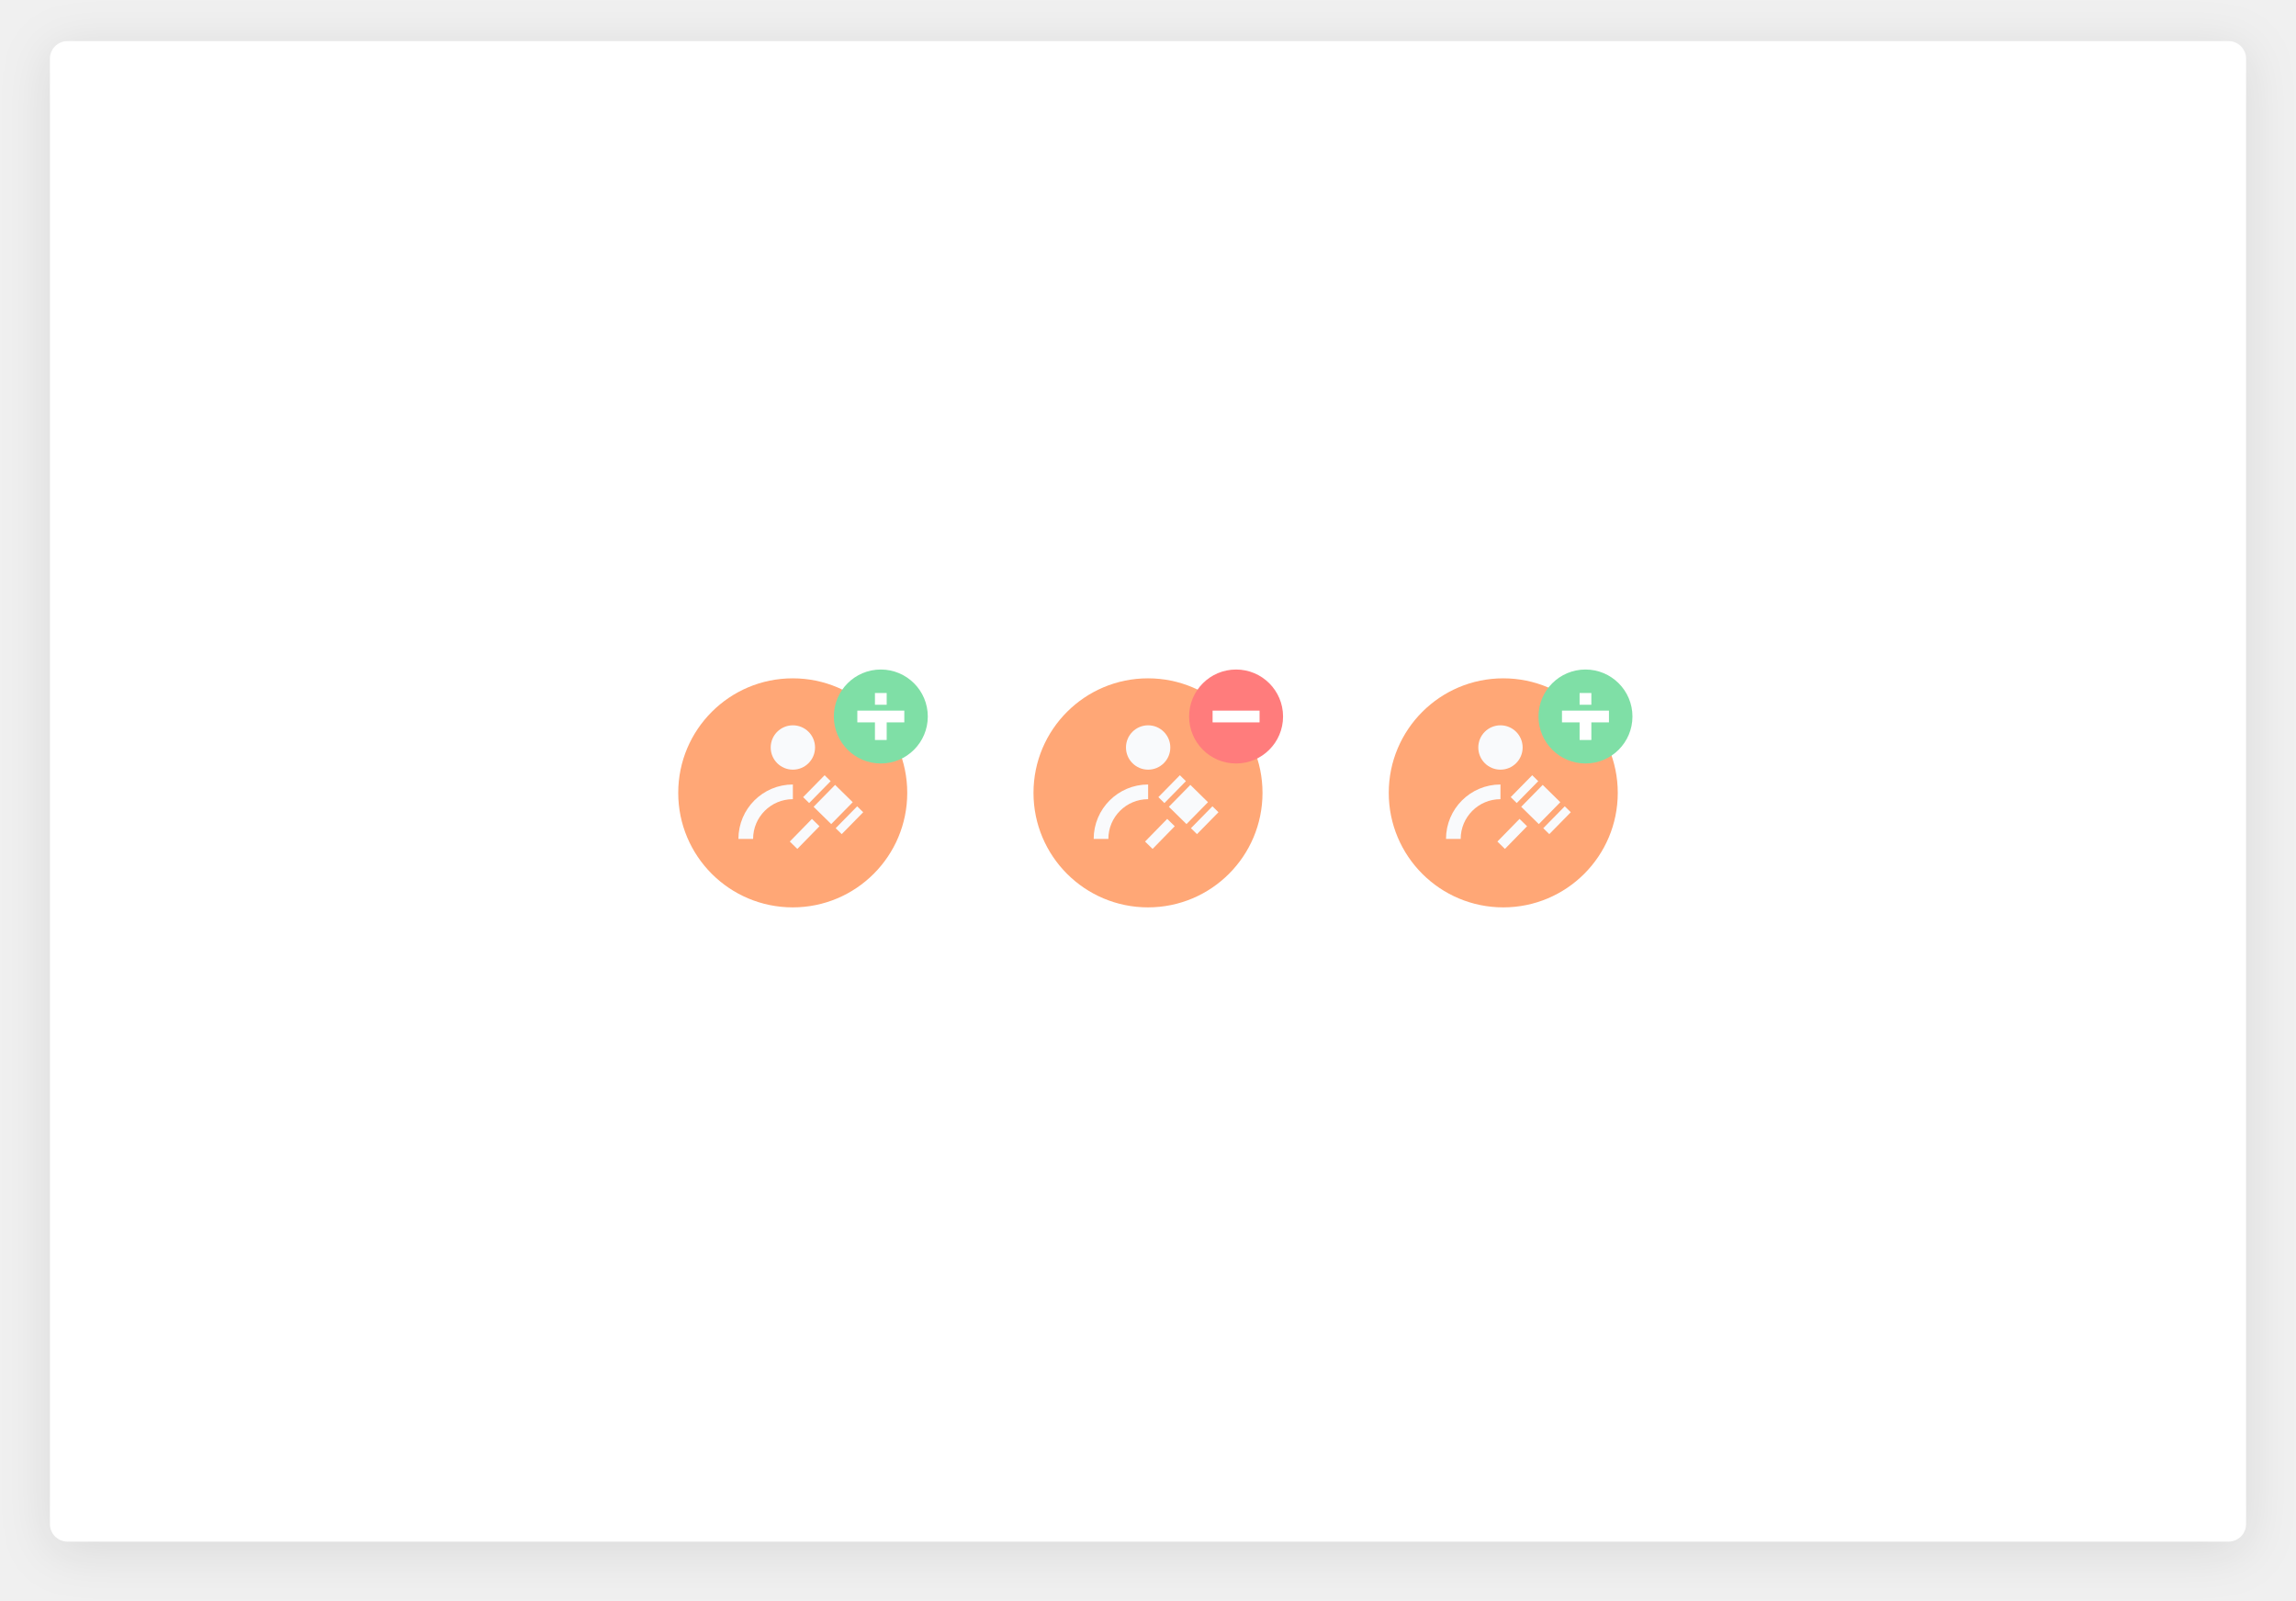
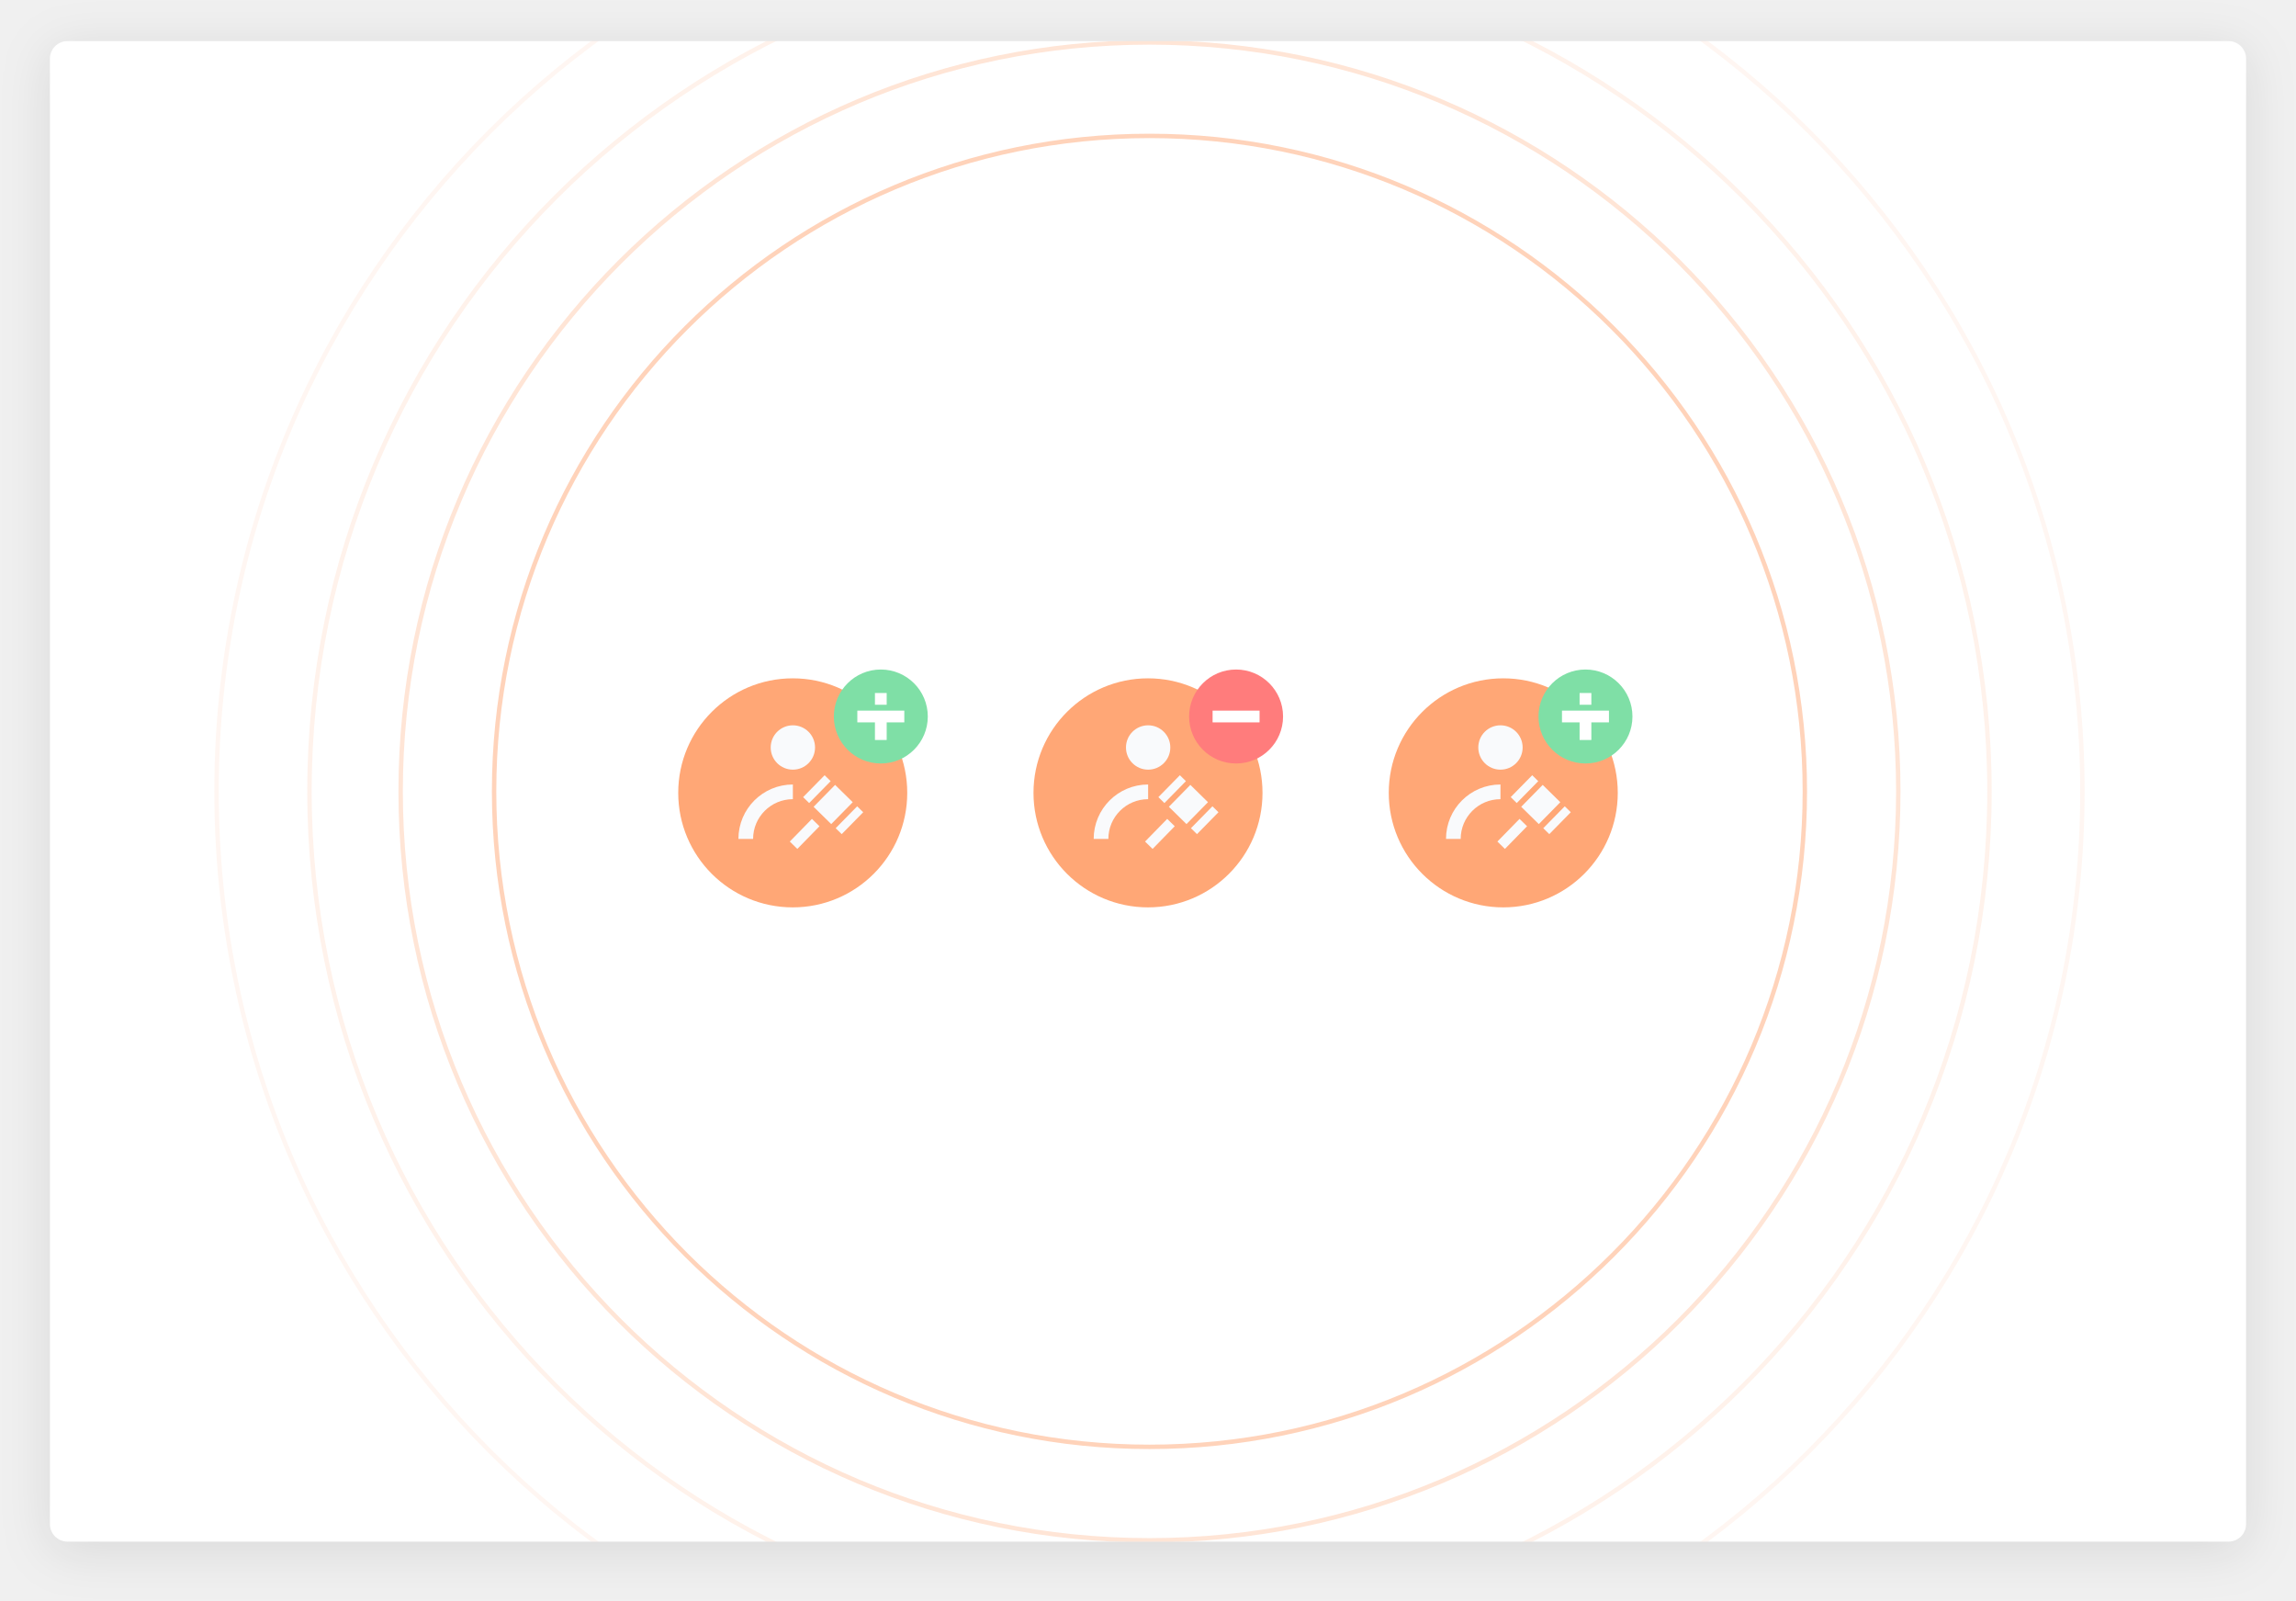
<svg xmlns="http://www.w3.org/2000/svg" width="782" height="545" viewBox="0 0 782 545" fill="none">
  <g filter="url(#filter0_d)">
    <rect x="17" y="14" width="748" height="511" rx="6" fill="white" />
+   </g>
+   <mask id="mask0" mask-type="alpha" maskUnits="userSpaceOnUse" x="17" y="14" width="748" height="511">
+     <rect x="17" y="14" width="748" height="511" rx="6" fill="white" />
+   </mask>
+   <g mask="url(#mask0)">
+     <circle opacity="0.5" cx="391.5" cy="269.5" r="223.216" stroke="#FFA776" stroke-width="1.5" />
+     <circle opacity="0.3" cx="391.5" cy="269.5" r="255.045" stroke="#FFA776" stroke-width="1.5" />
+     <circle opacity="0.15" cx="391.5" cy="269.5" r="286.098" stroke="#FFA776" stroke-width="1.5" />
+     <circle opacity="0.1" cx="391.5" cy="269.5" r="317.75" stroke="#FFA776" stroke-width="1.5" />
  </g>
  <circle cx="391" cy="270" r="39" fill="#FFA776" />
  <rect x="398.108" y="274.748" width="10.449" height="8.408" transform="rotate(-45.5209 398.108 274.748)" fill="#F9FAFC" />
  <rect x="394.536" y="271.455" width="10.449" height="2.882" transform="rotate(-45.5209 394.536 271.455)" fill="#F9FAFC" />
  <rect x="405.623" y="282.038" width="10.449" height="2.882" transform="rotate(-45.5209 405.623 282.038)" fill="#F9FAFC" />
  <rect x="397.542" y="278.868" width="3.587" height="10.792" transform="rotate(44.341 397.542 278.868)" fill="#F9FAFC" />
  <path d="M375 285.7C375 276.838 382.184 269.654 391.047 269.654" stroke="#F9FAFC" stroke-width="5" />
  <circle cx="391.047" cy="254.551" r="7.551" fill="#F9FAFC" />
  <circle cx="270" cy="270" r="39" fill="#FFA776" />
  <circle cx="300" cy="244" r="16" fill="#7FDFA6" />
  <rect x="292" y="242" width="16" height="4" fill="white" />
  <rect x="302" y="243" width="9" height="4" transform="rotate(90 302 243)" fill="white" />
  <rect x="302" y="236" width="4" height="4" transform="rotate(90 302 236)" fill="white" />
  <rect x="277.108" y="274.748" width="10.449" height="8.408" transform="rotate(-45.5209 277.108 274.748)" fill="#F9FAFC" />
  <rect x="273.536" y="271.455" width="10.449" height="2.882" transform="rotate(-45.5209 273.536 271.455)" fill="#F9FAFC" />
  <rect x="284.623" y="282.038" width="10.449" height="2.882" transform="rotate(-45.5209 284.623 282.038)" fill="#F9FAFC" />
  <rect x="276.542" y="278.868" width="3.587" height="10.792" transform="rotate(44.341 276.542 278.868)" fill="#F9FAFC" />
  <path d="M254 285.7C254 276.838 261.184 269.654 270.047 269.654" stroke="#F9FAFC" stroke-width="5" />
  <circle cx="270.047" cy="254.551" r="7.551" fill="#F9FAFC" />
  <circle cx="512" cy="270" r="39" fill="#FFA776" />
  <rect x="518.108" y="274.748" width="10.449" height="8.408" transform="rotate(-45.5209 518.108 274.748)" fill="#F9FAFC" />
  <rect x="514.536" y="271.455" width="10.449" height="2.882" transform="rotate(-45.5209 514.536 271.455)" fill="#F9FAFC" />
  <rect x="525.623" y="282.038" width="10.449" height="2.882" transform="rotate(-45.5209 525.623 282.038)" fill="#F9FAFC" />
  <rect x="517.542" y="278.868" width="3.587" height="10.792" transform="rotate(44.341 517.542 278.868)" fill="#F9FAFC" />
  <path d="M495 285.7C495 276.838 502.184 269.654 511.047 269.654" stroke="#F9FAFC" stroke-width="5" />
  <circle cx="511.047" cy="254.551" r="7.551" fill="#F9FAFC" />
  <circle cx="540" cy="244" r="16" fill="#7FDFA6" />
  <rect x="532" y="242" width="16" height="4" fill="white" />
  <rect x="542" y="243" width="9" height="4" transform="rotate(90 542 243)" fill="white" />
  <rect x="542" y="236" width="4" height="4" transform="rotate(90 542 236)" fill="white" />
  <circle cx="421" cy="244" r="16" fill="#FF7C7C" />
  <rect x="413" y="242" width="16" height="4" fill="white" />
  <defs>
    <filter id="filter0_d" x="0" y="0" width="782" height="545" filterUnits="userSpaceOnUse" color-interpolation-filters="sRGB">
      <feFlood flood-opacity="0" result="BackgroundImageFix" />
      <feColorMatrix in="SourceAlpha" type="matrix" values="0 0 0 0 0 0 0 0 0 0 0 0 0 0 0 0 0 0 127 0" />
      <feOffset dy="3" />
      <feGaussianBlur stdDeviation="8.5" />
      <feColorMatrix type="matrix" values="0 0 0 0 0 0 0 0 0 0 0 0 0 0 0 0 0 0 0.1 0" />
      <feBlend mode="normal" in2="BackgroundImageFix" result="effect1_dropShadow" />
      <feBlend mode="normal" in="SourceGraphic" in2="effect1_dropShadow" result="shape" />
    </filter>
  </defs>
</svg>
